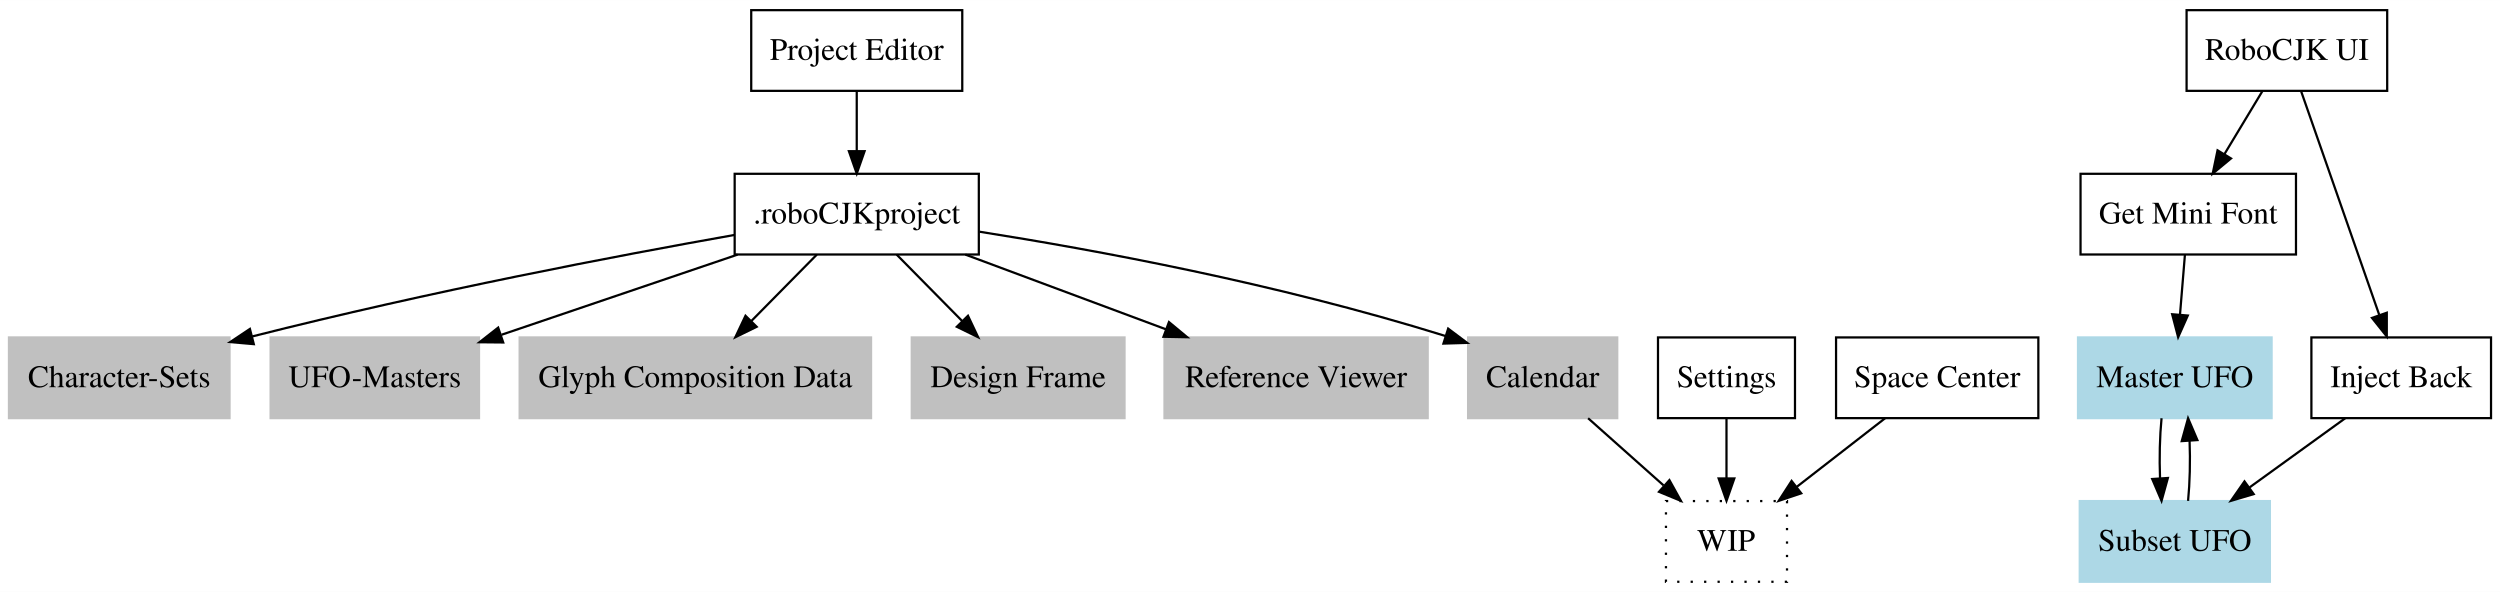
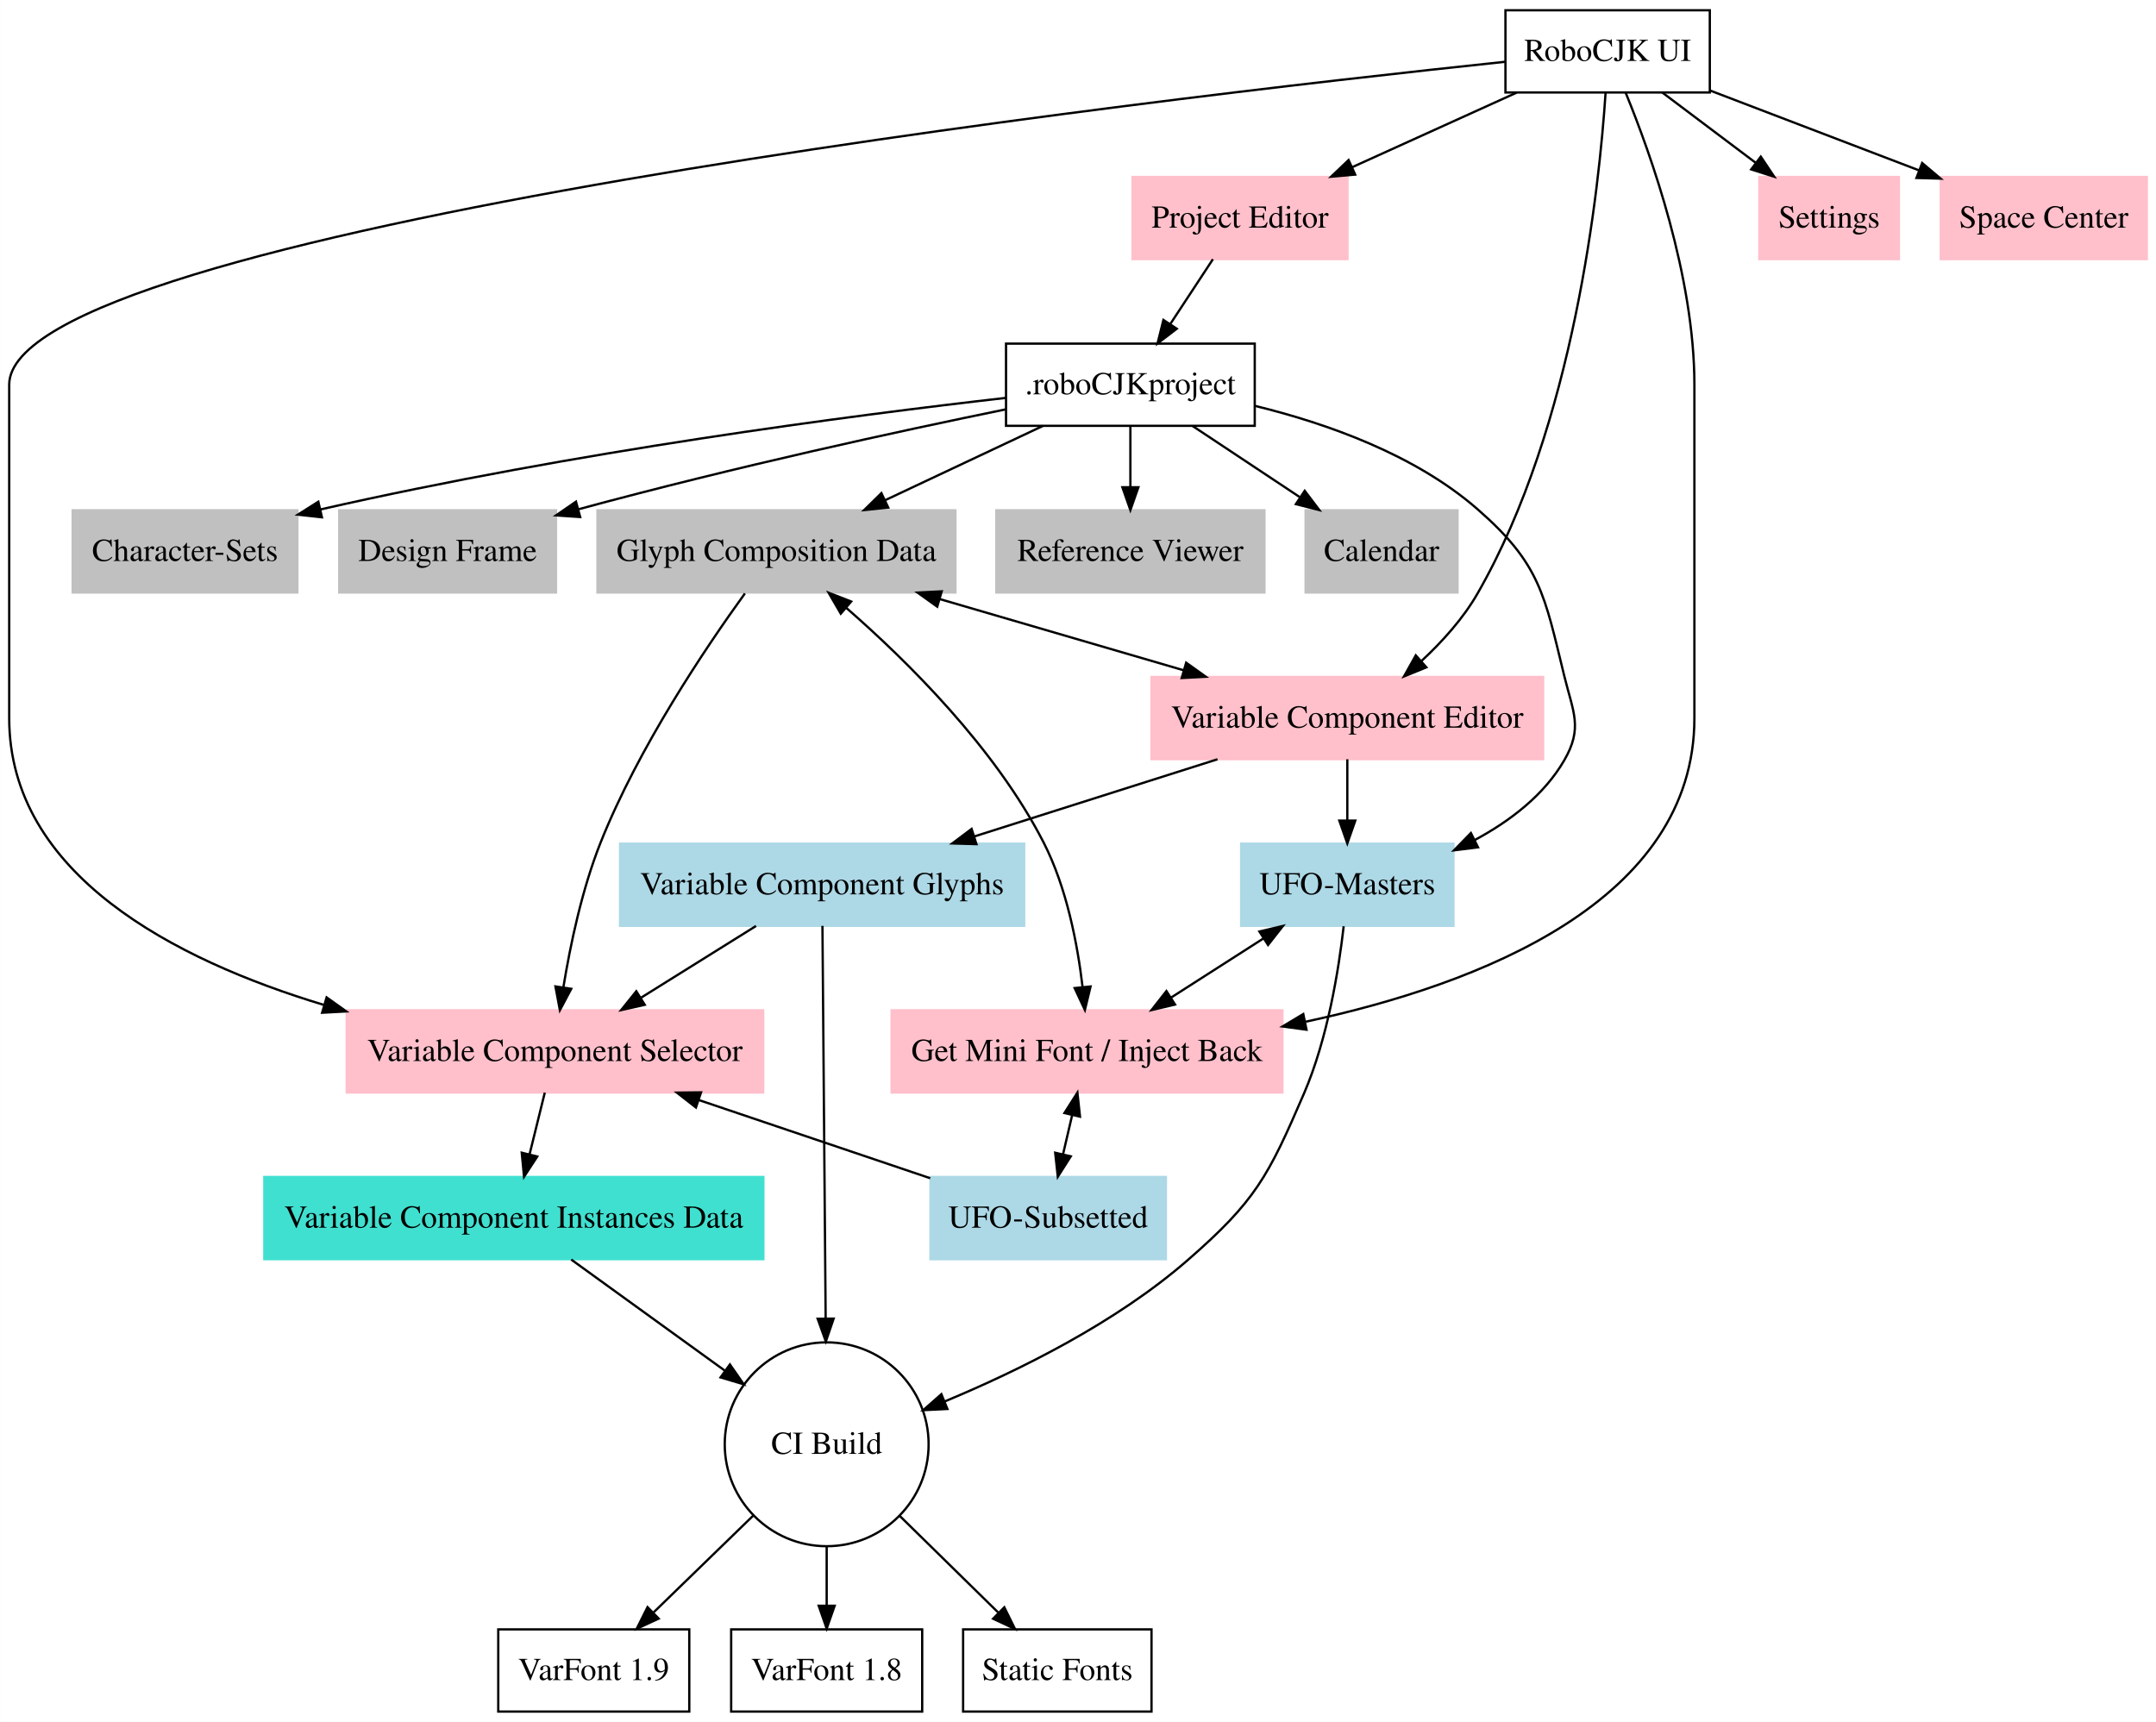
- <svg xmlns="http://www.w3.org/2000/svg" width="1115pt" height="264pt" viewBox="0.00 0.00 1115.27 264.00">
-   <g id="graph0" class="graph" transform="scale(1 1) rotate(0) translate(4 260)">
-     <polygon fill="#ffffff" stroke="transparent" points="-4,4 -4,-260 1111.268,-260 1111.268,4 -4,4" />
+ <svg xmlns="http://www.w3.org/2000/svg" width="944pt" height="754pt" viewBox="0.00 0.00 944.12 754.14">
+   <g id="graph0" class="graph" transform="scale(1 1) rotate(0) translate(4 750.1405)">
+     <polygon fill="#ffffff" stroke="transparent" points="-4,4 -4,-750.14 940.122,-750.14 940.122,4 -4,4" />
    <g id="node1" class="node">
-       <polygon fill="none" stroke="#000000" points="331.126,-219.5 331.126,-255.5 425.274,-255.5 425.274,-219.5 331.126,-219.5" />
-       <text text-anchor="middle" x="378.2" y="-233.3" font-family="Times,serif" font-size="14.00" fill="#000000">Project Editor</text>
+       <polygon fill="none" stroke="#000000" points="655.254,-709.64 655.254,-745.64 744.746,-745.64 744.746,-709.64 655.254,-709.64" />
+       <text text-anchor="middle" x="700" y="-723.441" font-family="Times,serif" font-size="14.00" fill="#000000">RoboCJK UI</text>
+     </g>
+     <g id="node2" class="node">
+       <polygon fill="#ffc0cb" stroke="#ffc0cb" points="491.926,-636.64 491.926,-672.64 586.074,-672.64 586.074,-636.64 491.926,-636.64" />
+       <text text-anchor="middle" x="539" y="-650.441" font-family="Times,serif" font-size="14.00" fill="#000000">Project Editor</text>
+     </g>
+     <g id="edge1" class="edge">
+       <path fill="none" stroke="#000000" d="M660.202,-709.596C638.432,-699.725 611.273,-687.41 588.184,-676.942" />
+       <polygon fill="#000000" stroke="#000000" points="589.451,-673.673 578.898,-672.731 586.56,-680.048 589.451,-673.673" />
+     </g>
+     <g id="node3" class="node">
+       <polygon fill="#ffc0cb" stroke="#ffc0cb" points="766.443,-636.64 766.443,-672.64 827.557,-672.64 827.557,-636.64 766.443,-636.64" />
+       <text text-anchor="middle" x="797" y="-650.441" font-family="Times,serif" font-size="14.00" fill="#000000">Settings</text>
+     </g>
+     <g id="edge2" class="edge">
+       <path fill="none" stroke="#000000" d="M723.977,-709.596C736.336,-700.295 751.577,-688.825 764.933,-678.774" />
+       <polygon fill="#000000" stroke="#000000" points="767.077,-681.541 772.962,-672.731 762.867,-675.947 767.077,-681.541" />
    </g>
    <g id="node4" class="node">
-       <polygon fill="none" stroke="#000000" points="323.74,-146.5 323.74,-182.5 432.66,-182.5 432.66,-146.5 323.74,-146.5" />
-       <text text-anchor="middle" x="378.2" y="-160.3" font-family="Times,serif" font-size="14.00" fill="#000000">.roboCJKproject</text>
-     </g>
-     <g id="edge1" class="edge">
-       <path fill="none" stroke="#000000" d="M378.2,-219.455C378.2,-211.383 378.2,-201.676 378.2,-192.682" />
-       <polygon fill="#000000" stroke="#000000" points="381.7,-192.59 378.2,-182.59 374.7,-192.59 381.7,-192.59" />
-     </g>
-     <g id="node2" class="node">
-       <polygon fill="none" stroke="#000000" points="735.643,-73.5 735.643,-109.5 796.757,-109.5 796.757,-73.5 735.643,-73.5" />
-       <text text-anchor="middle" x="766.2" y="-87.3" font-family="Times,serif" font-size="14.00" fill="#000000">Settings</text>
+       <polygon fill="#ffc0cb" stroke="#ffc0cb" points="845.878,-636.64 845.878,-672.64 936.122,-672.64 936.122,-636.64 845.878,-636.64" />
+       <text text-anchor="middle" x="891" y="-650.441" font-family="Times,serif" font-size="14.00" fill="#000000">Space Center</text>
+     </g>
+     <g id="edge3" class="edge">
+       <path fill="none" stroke="#000000" d="M744.781,-710.525C772.122,-700.075 807.277,-686.639 836.264,-675.561" />
+       <polygon fill="#000000" stroke="#000000" points="837.746,-678.741 845.838,-671.902 835.247,-672.202 837.746,-678.741" />
+     </g>
+     <g id="node5" class="node">
+       <polygon fill="#ffc0cb" stroke="#ffc0cb" points="500.24,-417.64 500.24,-453.64 671.76,-453.64 671.76,-417.64 500.24,-417.64" />
+       <text text-anchor="middle" x="586" y="-431.44" font-family="Times,serif" font-size="14.00" fill="#000000">Variable Component Editor</text>
+     </g>
+     <g id="edge4" class="edge">
+       <path fill="none" stroke="#000000" d="M699.098,-709.386C696.335,-667.785 685.368,-563.851 643,-490.14 636.71,-479.198 627.559,-469.069 618.422,-460.586" />
+       <polygon fill="#000000" stroke="#000000" points="620.626,-457.863 610.814,-453.867 615.992,-463.11 620.626,-457.863" />
+     </g>
+     <g id="node6" class="node">
+       <polygon fill="#ffc0cb" stroke="#ffc0cb" points="147.804,-271.64 147.804,-307.64 330.196,-307.64 330.196,-271.64 147.804,-271.64" />
+       <text text-anchor="middle" x="239" y="-285.44" font-family="Times,serif" font-size="14.00" fill="#000000">Variable Component Selector</text>
+     </g>
+     <g id="edge5" class="edge">
+       <path fill="none" stroke="#000000" d="M655.147,-723.085C500.65,-706.797 0,-648.833 0,-581.64 0,-581.64 0,-581.64 0,-435.64 0,-367.077 72.515,-329.749 137.658,-310.048" />
+       <polygon fill="#000000" stroke="#000000" points="138.996,-313.305 147.621,-307.152 137.042,-306.583 138.996,-313.305" />
+     </g>
+     <g id="node7" class="node">
+       <polygon fill="#ffc0cb" stroke="#ffc0cb" points="386.431,-271.64 386.431,-307.64 557.569,-307.64 557.569,-271.64 386.431,-271.64" />
+       <text text-anchor="middle" x="472" y="-285.44" font-family="Times,serif" font-size="14.00" fill="#000000">Get Mini Font / Inject Back</text>
+     </g>
+     <g id="edge6" class="edge">
+       <path fill="none" stroke="#000000" d="M707.874,-709.596C719.004,-682.402 738,-629.048 738,-581.64 738,-581.64 738,-581.64 738,-435.64 738,-355.479 644.017,-319.03 567.78,-302.65" />
+       <polygon fill="#000000" stroke="#000000" points="568.128,-299.149 557.628,-300.563 566.718,-306.005 568.128,-299.149" />
+     </g>
+     <g id="node11" class="node">
+       <polygon fill="none" stroke="#000000" points="436.54,-563.64 436.54,-599.64 545.46,-599.64 545.46,-563.64 436.54,-563.64" />
+       <text text-anchor="middle" x="491" y="-577.441" font-family="Times,serif" font-size="14.00" fill="#000000">.roboCJKproject</text>
+     </g>
+     <g id="edge10" class="edge">
+       <path fill="none" stroke="#000000" d="M527.135,-636.596C521.539,-628.085 514.748,-617.757 508.571,-608.362" />
+       <polygon fill="#000000" stroke="#000000" points="511.314,-606.163 502.895,-599.731 505.465,-610.009 511.314,-606.163" />
+     </g>
+     <g id="node8" class="node">
+       <polygon fill="#add8e6" stroke="#add8e6" points="539.515,-344.64 539.515,-380.64 632.485,-380.64 632.485,-344.64 539.515,-344.64" />
+       <text text-anchor="middle" x="586" y="-358.44" font-family="Times,serif" font-size="14.00" fill="#000000">UFO-Masters</text>
+     </g>
+     <g id="edge17" class="edge">
+       <path fill="none" stroke="#000000" d="M586,-417.596C586,-409.523 586,-399.817 586,-390.822" />
+       <polygon fill="#000000" stroke="#000000" points="589.5,-390.731 586,-380.731 582.5,-390.731 589.5,-390.731" />
+     </g>
+     <g id="node10" class="node">
+       <polygon fill="#add8e6" stroke="#add8e6" points="267.517,-344.64 267.517,-380.64 444.483,-380.64 444.483,-344.64 267.517,-344.64" />
+       <text text-anchor="middle" x="356" y="-358.44" font-family="Times,serif" font-size="14.00" fill="#000000">Variable Component Glyphs</text>
+     </g>
+     <g id="edge9" class="edge">
+       <path fill="none" stroke="#000000" d="M529.146,-417.596C496.94,-407.374 456.478,-394.531 422.768,-383.832" />
+       <polygon fill="#000000" stroke="#000000" points="423.587,-380.42 412.997,-380.731 421.47,-387.092 423.587,-380.42" />
+     </g>
+     <g id="node9" class="node">
+       <polygon fill="#add8e6" stroke="#add8e6" points="403.453,-198.641 403.453,-234.641 506.547,-234.641 506.547,-198.641 403.453,-198.641" />
+       <text text-anchor="middle" x="455" y="-212.44" font-family="Times,serif" font-size="14.00" fill="#000000">UFO-Subsetted</text>
+     </g>
+     <g id="edge22" class="edge">
+       <path fill="none" stroke="#000000" d="M302.155,-268.296C334.33,-257.422 372.963,-244.366 403.338,-234.1" />
+       <polygon fill="#000000" stroke="#000000" points="300.746,-265.078 292.393,-271.596 302.988,-271.709 300.746,-265.078" />
+     </g>
+     <g id="node18" class="node">
+       <polygon fill="#40e0d0" stroke="#40e0d0" points="111.732,-198.641 111.732,-234.641 330.268,-234.641 330.268,-198.641 111.732,-198.641" />
+       <text text-anchor="middle" x="221" y="-212.44" font-family="Times,serif" font-size="14.00" fill="#000000">Variable Component Instances Data</text>
+     </g>
+     <g id="edge25" class="edge">
+       <path fill="none" stroke="#000000" d="M234.551,-271.596C232.538,-263.436 230.115,-253.606 227.877,-244.529" />
+       <polygon fill="#000000" stroke="#000000" points="231.253,-243.602 225.461,-234.731 224.457,-245.278 231.253,-243.602" />
+     </g>
+     <g id="edge8" class="edge">
+       <path fill="none" stroke="#000000" d="M465.517,-261.802C464.197,-256.131 462.807,-250.164 461.486,-244.493" />
+       <polygon fill="#000000" stroke="#000000" points="462.121,-262.65 467.798,-271.596 468.938,-261.062 462.121,-262.65" />
+       <polygon fill="#000000" stroke="#000000" points="464.89,-243.676 459.213,-234.731 458.072,-245.264 464.89,-243.676" />
+     </g>
+     <g id="edge7" class="edge">
+       <path fill="none" stroke="#000000" d="M549.275,-339.123C536.358,-330.852 521.844,-321.558 508.912,-313.277" />
+       <polygon fill="#000000" stroke="#000000" points="547.511,-342.15 557.82,-344.596 551.286,-336.255 547.511,-342.15" />
+       <polygon fill="#000000" stroke="#000000" points="510.56,-310.176 500.251,-307.731 506.785,-316.071 510.56,-310.176" />
+     </g>
+     <g id="node17" class="node">
+       <ellipse fill="none" stroke="#000000" cx="358" cy="-117.57" rx="44.641" ry="44.641" />
+       <text text-anchor="middle" x="358" y="-113.37" font-family="Times,serif" font-size="14.00" fill="#000000">CI Build</text>
+     </g>
+     <g id="edge23" class="edge">
+       <path fill="none" stroke="#000000" d="M584.407,-344.452C582.254,-325.505 577.411,-295.274 567,-271.14 551.323,-234.8 545.852,-224.127 516,-198.141 484.716,-170.908 442.609,-150.026 409.73,-136.352" />
+       <polygon fill="#000000" stroke="#000000" points="410.865,-133.036 400.283,-132.514 408.23,-139.521 410.865,-133.036" />
+     </g>
+     <g id="edge21" class="edge">
+       <path fill="none" stroke="#000000" d="M327.079,-344.596C311.891,-335.12 293.094,-323.391 276.77,-313.206" />
+       <polygon fill="#000000" stroke="#000000" points="278.331,-310.055 267.994,-307.731 274.625,-315.994 278.331,-310.055" />
+     </g>
+     <g id="edge24" class="edge">
+       <path fill="none" stroke="#000000" d="M356.147,-344.62C356.439,-308.897 357.1,-227.812 357.549,-172.862" />
+       <polygon fill="#000000" stroke="#000000" points="361.051,-172.611 357.633,-162.582 354.051,-172.553 361.051,-172.611" />
+     </g>
+     <g id="edge12" class="edge">
+       <path fill="none" stroke="#000000" d="M545.628,-572.356C577.073,-564.678 615.648,-551.012 643,-527.14 670.558,-503.089 672.306,-489.669 681,-454.14 684.909,-438.167 689.242,-431.37 681,-417.14 672.157,-401.873 657.244,-390.513 641.823,-382.234" />
+       <polygon fill="#000000" stroke="#000000" points="643.239,-379.029 632.726,-377.709 640.121,-385.297 643.239,-379.029" />
+     </g>
+     <g id="node12" class="node">
+       <polygon fill="#c0c0c0" stroke="#c0c0c0" points="27.8,-490.64 27.8,-526.64 126.2,-526.64 126.2,-490.64 27.8,-490.64" />
+       <text text-anchor="middle" x="77" y="-504.44" font-family="Times,serif" font-size="14.00" fill="#000000">Character-Sets</text>
+     </g>
+     <g id="edge11" class="edge">
+       <path fill="none" stroke="#000000" d="M436.384,-575.861C368.244,-568.073 248.125,-552.45 136.19,-526.987" />
+       <polygon fill="#000000" stroke="#000000" points="136.955,-523.572 126.425,-524.735 135.382,-530.393 136.955,-523.572" />
+     </g>
+     <g id="node13" class="node">
+       <polygon fill="#c0c0c0" stroke="#c0c0c0" points="257.616,-490.64 257.616,-526.64 414.384,-526.64 414.384,-490.64 257.616,-490.64" />
+       <text text-anchor="middle" x="336" y="-504.44" font-family="Times,serif" font-size="14.00" fill="#000000">Glyph Composition Data</text>
+     </g>
+     <g id="edge13" class="edge">
+       <path fill="none" stroke="#000000" d="M452.685,-563.596C431.82,-553.769 405.812,-541.519 383.648,-531.081" />
+       <polygon fill="#000000" stroke="#000000" points="384.949,-527.825 374.411,-526.731 381.967,-534.158 384.949,-527.825" />
    </g>
    <g id="node14" class="node">
-       <polygon fill="none" stroke="#000000" stroke-dasharray="1,5" points="739.2,-.5 739.2,-36.5 793.2,-36.5 793.2,-.5 739.2,-.5" />
-       <text text-anchor="middle" x="766.029" y="-14.3" font-family="Times,serif" font-size="14.00" fill="#000000">WIP</text>
-     </g>
-     <g id="edge10" class="edge">
-       <path fill="none" stroke="#000000" d="M766.2,-73.455C766.2,-65.383 766.2,-55.676 766.2,-46.682" />
-       <polygon fill="#000000" stroke="#000000" points="769.7,-46.59 766.2,-36.59 762.7,-46.59 769.7,-46.59" />
-     </g>
-     <g id="node3" class="node">
-       <polygon fill="none" stroke="#000000" points="815.078,-73.5 815.078,-109.5 905.322,-109.5 905.322,-73.5 815.078,-73.5" />
-       <text text-anchor="middle" x="860.2" y="-87.3" font-family="Times,serif" font-size="14.00" fill="#000000">Space Center</text>
-     </g>
-     <g id="edge11" class="edge">
-       <path fill="none" stroke="#000000" d="M836.964,-73.455C825.101,-64.242 810.497,-52.901 797.642,-42.918" />
-       <polygon fill="#000000" stroke="#000000" points="799.539,-39.96 789.494,-36.59 795.246,-45.488 799.539,-39.96" />
-     </g>
-     <g id="node5" class="node">
-       <polygon fill="#c0c0c0" stroke="#c0c0c0" points="0,-73.5 0,-109.5 98.4,-109.5 98.4,-73.5 0,-73.5" />
-       <text text-anchor="middle" x="49.2" y="-87.3" font-family="Times,serif" font-size="14.00" fill="#000000">Character-Sets</text>
-     </g>
-     <g id="edge2" class="edge">
-       <path fill="none" stroke="#000000" d="M323.519,-155.198C270.846,-145.847 188.793,-130.26 108.453,-109.927" />
-       <polygon fill="#000000" stroke="#000000" points="109.222,-106.51 98.666,-107.424 107.487,-113.292 109.222,-106.51" />
-     </g>
-     <g id="node6" class="node">
-       <polygon fill="#c0c0c0" stroke="#c0c0c0" points="116.715,-73.5 116.715,-109.5 209.685,-109.5 209.685,-73.5 116.715,-73.5" />
-       <text text-anchor="middle" x="163.2" y="-87.3" font-family="Times,serif" font-size="14.00" fill="#000000">UFO-Masters</text>
-     </g>
-     <g id="edge3" class="edge">
-       <path fill="none" stroke="#000000" d="M325.054,-146.455C293.049,-135.588 252.322,-121.76 219.728,-110.693" />
-       <polygon fill="#000000" stroke="#000000" points="220.488,-107.255 209.893,-107.354 218.237,-113.883 220.488,-107.255" />
-     </g>
-     <g id="node7" class="node">
-       <polygon fill="#c0c0c0" stroke="#c0c0c0" points="227.816,-73.5 227.816,-109.5 384.584,-109.5 384.584,-73.5 227.816,-73.5" />
-       <text text-anchor="middle" x="306.2" y="-87.3" font-family="Times,serif" font-size="14.00" fill="#000000">Glyph Composition Data</text>
-     </g>
-     <g id="edge4" class="edge">
-       <path fill="none" stroke="#000000" d="M360.402,-146.455C351.575,-137.505 340.767,-126.547 331.131,-116.777" />
-       <polygon fill="#000000" stroke="#000000" points="333.557,-114.252 324.042,-109.59 328.573,-119.168 333.557,-114.252" />
-     </g>
-     <g id="node8" class="node">
-       <polygon fill="#c0c0c0" stroke="#c0c0c0" points="402.74,-73.5 402.74,-109.5 497.66,-109.5 497.66,-73.5 402.74,-73.5" />
-       <text text-anchor="middle" x="450.2" y="-87.3" font-family="Times,serif" font-size="14.00" fill="#000000">Design Frame</text>
-     </g>
-     <g id="edge5" class="edge">
-       <path fill="none" stroke="#000000" d="M395.998,-146.455C404.825,-137.505 415.633,-126.547 425.269,-116.777" />
-       <polygon fill="#000000" stroke="#000000" points="427.827,-119.168 432.357,-109.59 422.843,-114.252 427.827,-119.168" />
-     </g>
-     <g id="node9" class="node">
-       <polygon fill="#c0c0c0" stroke="#c0c0c0" points="515.488,-73.5 515.488,-109.5 632.912,-109.5 632.912,-73.5 515.488,-73.5" />
-       <text text-anchor="middle" x="574.2" y="-87.3" font-family="Times,serif" font-size="14.00" fill="#000000">Reference Viewer</text>
-     </g>
-     <g id="edge6" class="edge">
-       <path fill="none" stroke="#000000" d="M426.649,-146.455C453.741,-136.365 487.689,-123.721 516.19,-113.106" />
-       <polygon fill="#000000" stroke="#000000" points="517.479,-116.361 525.629,-109.59 515.036,-109.801 517.479,-116.361" />
-     </g>
-     <g id="node10" class="node">
-       <polygon fill="#c0c0c0" stroke="#c0c0c0" points="650.934,-73.5 650.934,-109.5 717.466,-109.5 717.466,-73.5 650.934,-73.5" />
-       <text text-anchor="middle" x="684.2" y="-87.3" font-family="Times,serif" font-size="14.00" fill="#000000">Calendar</text>
-     </g>
-     <g id="edge7" class="edge">
-       <path fill="none" stroke="#000000" d="M432.91,-156.67C484.696,-148.487 564.548,-133.873 640.756,-110.163" />
-       <polygon fill="#000000" stroke="#000000" points="642.037,-113.429 650.512,-107.071 639.922,-106.756 642.037,-113.429" />
-     </g>
-     <g id="edge12" class="edge">
-       <path fill="none" stroke="#000000" d="M704.47,-73.455C714.621,-64.418 727.074,-53.332 738.129,-43.49" />
-       <polygon fill="#000000" stroke="#000000" points="740.737,-45.854 745.879,-36.59 736.083,-40.626 740.737,-45.854" />
-     </g>
-     <g id="node11" class="node">
-       <polygon fill="none" stroke="#000000" points="971.454,-219.5 971.454,-255.5 1060.946,-255.5 1060.946,-219.5 971.454,-219.5" />
-       <text text-anchor="middle" x="1016.2" y="-233.3" font-family="Times,serif" font-size="14.00" fill="#000000">RoboCJK UI</text>
-     </g>
-     <g id="node12" class="node">
-       <polygon fill="none" stroke="#000000" points="924.144,-146.5 924.144,-182.5 1020.255,-182.5 1020.255,-146.5 924.144,-146.5" />
-       <text text-anchor="middle" x="972.2" y="-160.3" font-family="Times,serif" font-size="14.00" fill="#000000">Get Mini Font</text>
-     </g>
-     <g id="edge8" class="edge">
-       <path fill="none" stroke="#000000" d="M1005.323,-219.455C1000.194,-210.944 993.969,-200.617 988.306,-191.222" />
-       <polygon fill="#000000" stroke="#000000" points="991.264,-189.348 983.104,-182.59 985.268,-192.962 991.264,-189.348" />
-     </g>
-     <g id="node13" class="node">
-       <polygon fill="none" stroke="#000000" points="1027.131,-73.5 1027.131,-109.5 1107.268,-109.5 1107.268,-73.5 1027.131,-73.5" />
-       <text text-anchor="middle" x="1067.2" y="-87.3" font-family="Times,serif" font-size="14.00" fill="#000000">Inject Back</text>
-     </g>
-     <g id="edge9" class="edge">
-       <path fill="none" stroke="#000000" d="M1022.556,-219.304C1031.298,-194.278 1047.115,-148.999 1057.384,-119.602" />
-       <polygon fill="#000000" stroke="#000000" points="1060.77,-120.52 1060.764,-109.925 1054.162,-118.212 1060.77,-120.52" />
+       <polygon fill="#c0c0c0" stroke="#c0c0c0" points="144.54,-490.64 144.54,-526.64 239.46,-526.64 239.46,-490.64 144.54,-490.64" />
+       <text text-anchor="middle" x="192" y="-504.44" font-family="Times,serif" font-size="14.00" fill="#000000">Design Frame</text>
+     </g>
+     <g id="edge14" class="edge">
+       <path fill="none" stroke="#000000" d="M436.341,-570.835C389.272,-561.19 319.378,-546.06 249.364,-527.114" />
+       <polygon fill="#000000" stroke="#000000" points="250.056,-523.675 239.487,-524.415 248.211,-530.427 250.056,-523.675" />
    </g>
    <g id="node15" class="node">
-       <polygon fill="#add8e6" stroke="#add8e6" points="923.017,-73.5 923.017,-109.5 1009.383,-109.5 1009.383,-73.5 923.017,-73.5" />
-       <text text-anchor="middle" x="966.2" y="-87.3" font-family="Times,serif" font-size="14.00" fill="#000000">Master UFO</text>
-     </g>
-     <g id="edge13" class="edge">
-       <path fill="none" stroke="#000000" d="M970.717,-146.455C970.053,-138.383 969.255,-128.676 968.516,-119.682" />
-       <polygon fill="#000000" stroke="#000000" points="971.994,-119.27 967.687,-109.59 965.018,-119.844 971.994,-119.27" />
+       <polygon fill="#c0c0c0" stroke="#c0c0c0" points="432.288,-490.64 432.288,-526.64 549.712,-526.64 549.712,-490.64 432.288,-490.64" />
+       <text text-anchor="middle" x="491" y="-504.44" font-family="Times,serif" font-size="14.00" fill="#000000">Reference Viewer</text>
+     </g>
+     <g id="edge15" class="edge">
+       <path fill="none" stroke="#000000" d="M491,-563.596C491,-555.523 491,-545.817 491,-536.822" />
+       <polygon fill="#000000" stroke="#000000" points="494.5,-536.731 491,-526.731 487.5,-536.731 494.5,-536.731" />
    </g>
    <g id="node16" class="node">
-       <polygon fill="#add8e6" stroke="#add8e6" points="923.786,-.5 923.786,-36.5 1008.614,-36.5 1008.614,-.5 923.786,-.5" />
-       <text text-anchor="middle" x="966.2" y="-14.3" font-family="Times,serif" font-size="14.00" fill="#000000">Subset UFO</text>
-     </g>
-     <g id="edge15" class="edge">
-       <path fill="none" stroke="#000000" d="M1042.234,-73.455C1029.366,-64.154 1013.496,-52.684 999.59,-42.633" />
-       <polygon fill="#000000" stroke="#000000" points="1001.384,-39.612 991.229,-36.59 997.284,-45.285 1001.384,-39.612" />
-     </g>
-     <g id="edge14" class="edge">
-       <path fill="none" stroke="#000000" d="M960.284,-73.455C959.486,-65.383 959.26,-55.676 959.608,-46.682" />
-       <polygon fill="#000000" stroke="#000000" points="963.108,-46.801 960.28,-36.59 956.123,-46.336 963.108,-46.801" />
+       <polygon fill="#c0c0c0" stroke="#c0c0c0" points="567.734,-490.64 567.734,-526.64 634.266,-526.64 634.266,-490.64 567.734,-490.64" />
+       <text text-anchor="middle" x="601" y="-504.44" font-family="Times,serif" font-size="14.00" fill="#000000">Calendar</text>
    </g>
    <g id="edge16" class="edge">
-       <path fill="none" stroke="#000000" d="M972.12,-36.59C972.916,-44.669 973.14,-54.377 972.79,-63.369" />
-       <polygon fill="#000000" stroke="#000000" points="969.29,-63.244 972.116,-73.455 976.275,-63.711 969.29,-63.244" />
+       <path fill="none" stroke="#000000" d="M518.191,-563.596C532.338,-554.207 549.816,-542.608 565.063,-532.49" />
+       <polygon fill="#000000" stroke="#000000" points="567.344,-535.177 573.741,-526.731 563.473,-529.344 567.344,-535.177" />
+     </g>
+     <g id="edge18" class="edge">
+       <path fill="none" stroke="#000000" d="M407.47,-487.771C440.968,-477.99 480.79,-466.362 514.315,-456.573" />
+       <polygon fill="#000000" stroke="#000000" points="406.416,-484.433 397.798,-490.596 408.378,-491.152 406.416,-484.433" />
+       <polygon fill="#000000" stroke="#000000" points="515.429,-459.894 524.047,-453.731 513.466,-453.174 515.429,-459.894" />
+     </g>
+     <g id="edge20" class="edge">
+       <path fill="none" stroke="#000000" d="M322.189,-490.229C304.904,-466.314 275.562,-422.698 259,-381.14 250.848,-360.685 245.724,-336.266 242.706,-317.802" />
+       <polygon fill="#000000" stroke="#000000" points="246.132,-317.051 241.165,-307.693 239.212,-318.106 246.132,-317.051" />
+     </g>
+     <g id="edge19" class="edge">
+       <path fill="none" stroke="#000000" d="M366.49,-483.989C393.485,-460.446 431.798,-422.508 453,-381.14 463.13,-361.375 467.859,-336.584 470.067,-317.794" />
+       <polygon fill="#000000" stroke="#000000" points="364.172,-481.366 358.854,-490.529 368.726,-486.682 364.172,-481.366" />
+       <polygon fill="#000000" stroke="#000000" points="473.556,-318.076 471.075,-307.776 466.591,-317.375 473.556,-318.076" />
+     </g>
+     <g id="node19" class="node">
+       <polygon fill="none" stroke="#000000" points="214.173,-.5 214.173,-36.5 297.827,-36.5 297.827,-.5 214.173,-.5" />
+       <text text-anchor="middle" x="256" y="-14.3" font-family="Times,serif" font-size="14.00" fill="#000000">VarFont 1.9</text>
+     </g>
+     <g id="edge27" class="edge">
+       <path fill="none" stroke="#000000" d="M326.006,-86.496C311.941,-72.834 295.624,-56.986 282.284,-44.029" />
+       <polygon fill="#000000" stroke="#000000" points="284.424,-41.229 274.812,-36.772 279.547,-46.25 284.424,-41.229" />
+     </g>
+     <g id="node20" class="node">
+       <polygon fill="none" stroke="#000000" points="316.173,-.5 316.173,-36.5 399.827,-36.5 399.827,-.5 316.173,-.5" />
+       <text text-anchor="middle" x="358" y="-14.3" font-family="Times,serif" font-size="14.00" fill="#000000">VarFont 1.8</text>
+     </g>
+     <g id="edge28" class="edge">
+       <path fill="none" stroke="#000000" d="M358,-72.962C358,-64.106 358,-55.037 358,-46.904" />
+       <polygon fill="#000000" stroke="#000000" points="361.5,-46.848 358,-36.848 354.5,-46.848 361.5,-46.848" />
+     </g>
+     <g id="node21" class="node">
+       <polygon fill="none" stroke="#000000" points="417.749,-.5 417.749,-36.5 500.251,-36.5 500.251,-.5 417.749,-.5" />
+       <text text-anchor="middle" x="459" y="-14.3" font-family="Times,serif" font-size="14.00" fill="#000000">Static Fonts</text>
+     </g>
+     <g id="edge29" class="edge">
+       <path fill="none" stroke="#000000" d="M389.957,-86.224C403.871,-72.576 419.965,-56.789 433.113,-43.892" />
+       <polygon fill="#000000" stroke="#000000" points="435.787,-46.172 440.475,-36.671 430.885,-41.175 435.787,-46.172" />
+     </g>
+     <g id="edge26" class="edge">
+       <path fill="none" stroke="#000000" d="M246.128,-198.47C264.896,-184.898 291.043,-165.989 313.341,-149.865" />
+       <polygon fill="#000000" stroke="#000000" points="315.622,-152.535 321.674,-143.839 311.52,-146.863 315.622,-152.535" />
    </g>
  </g>
</svg>
